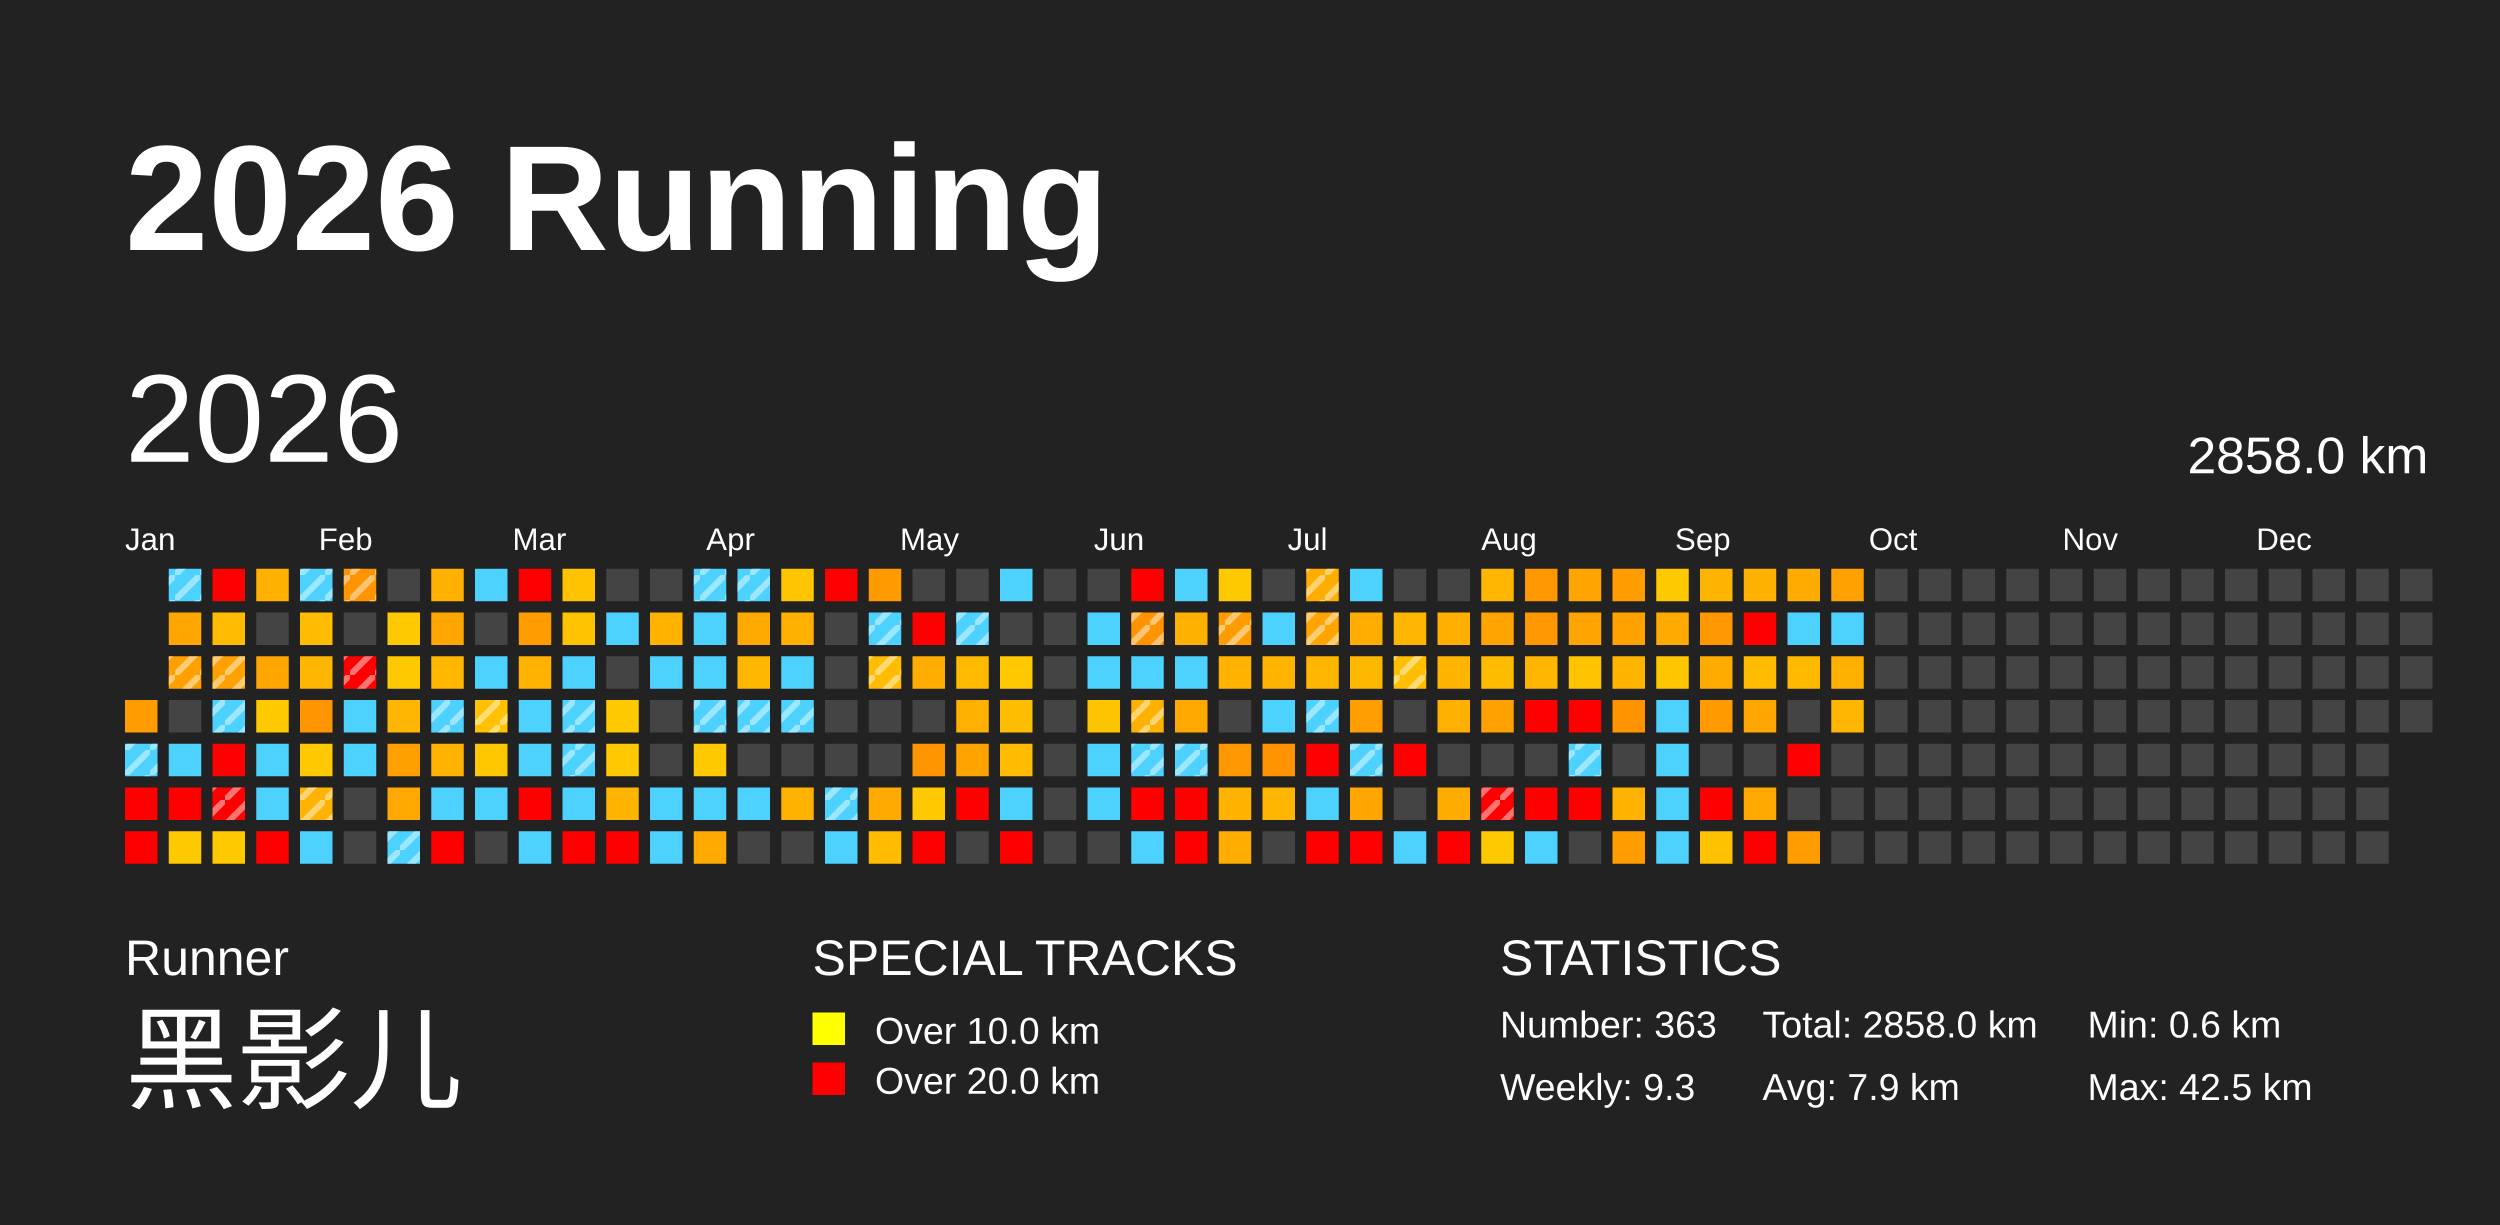
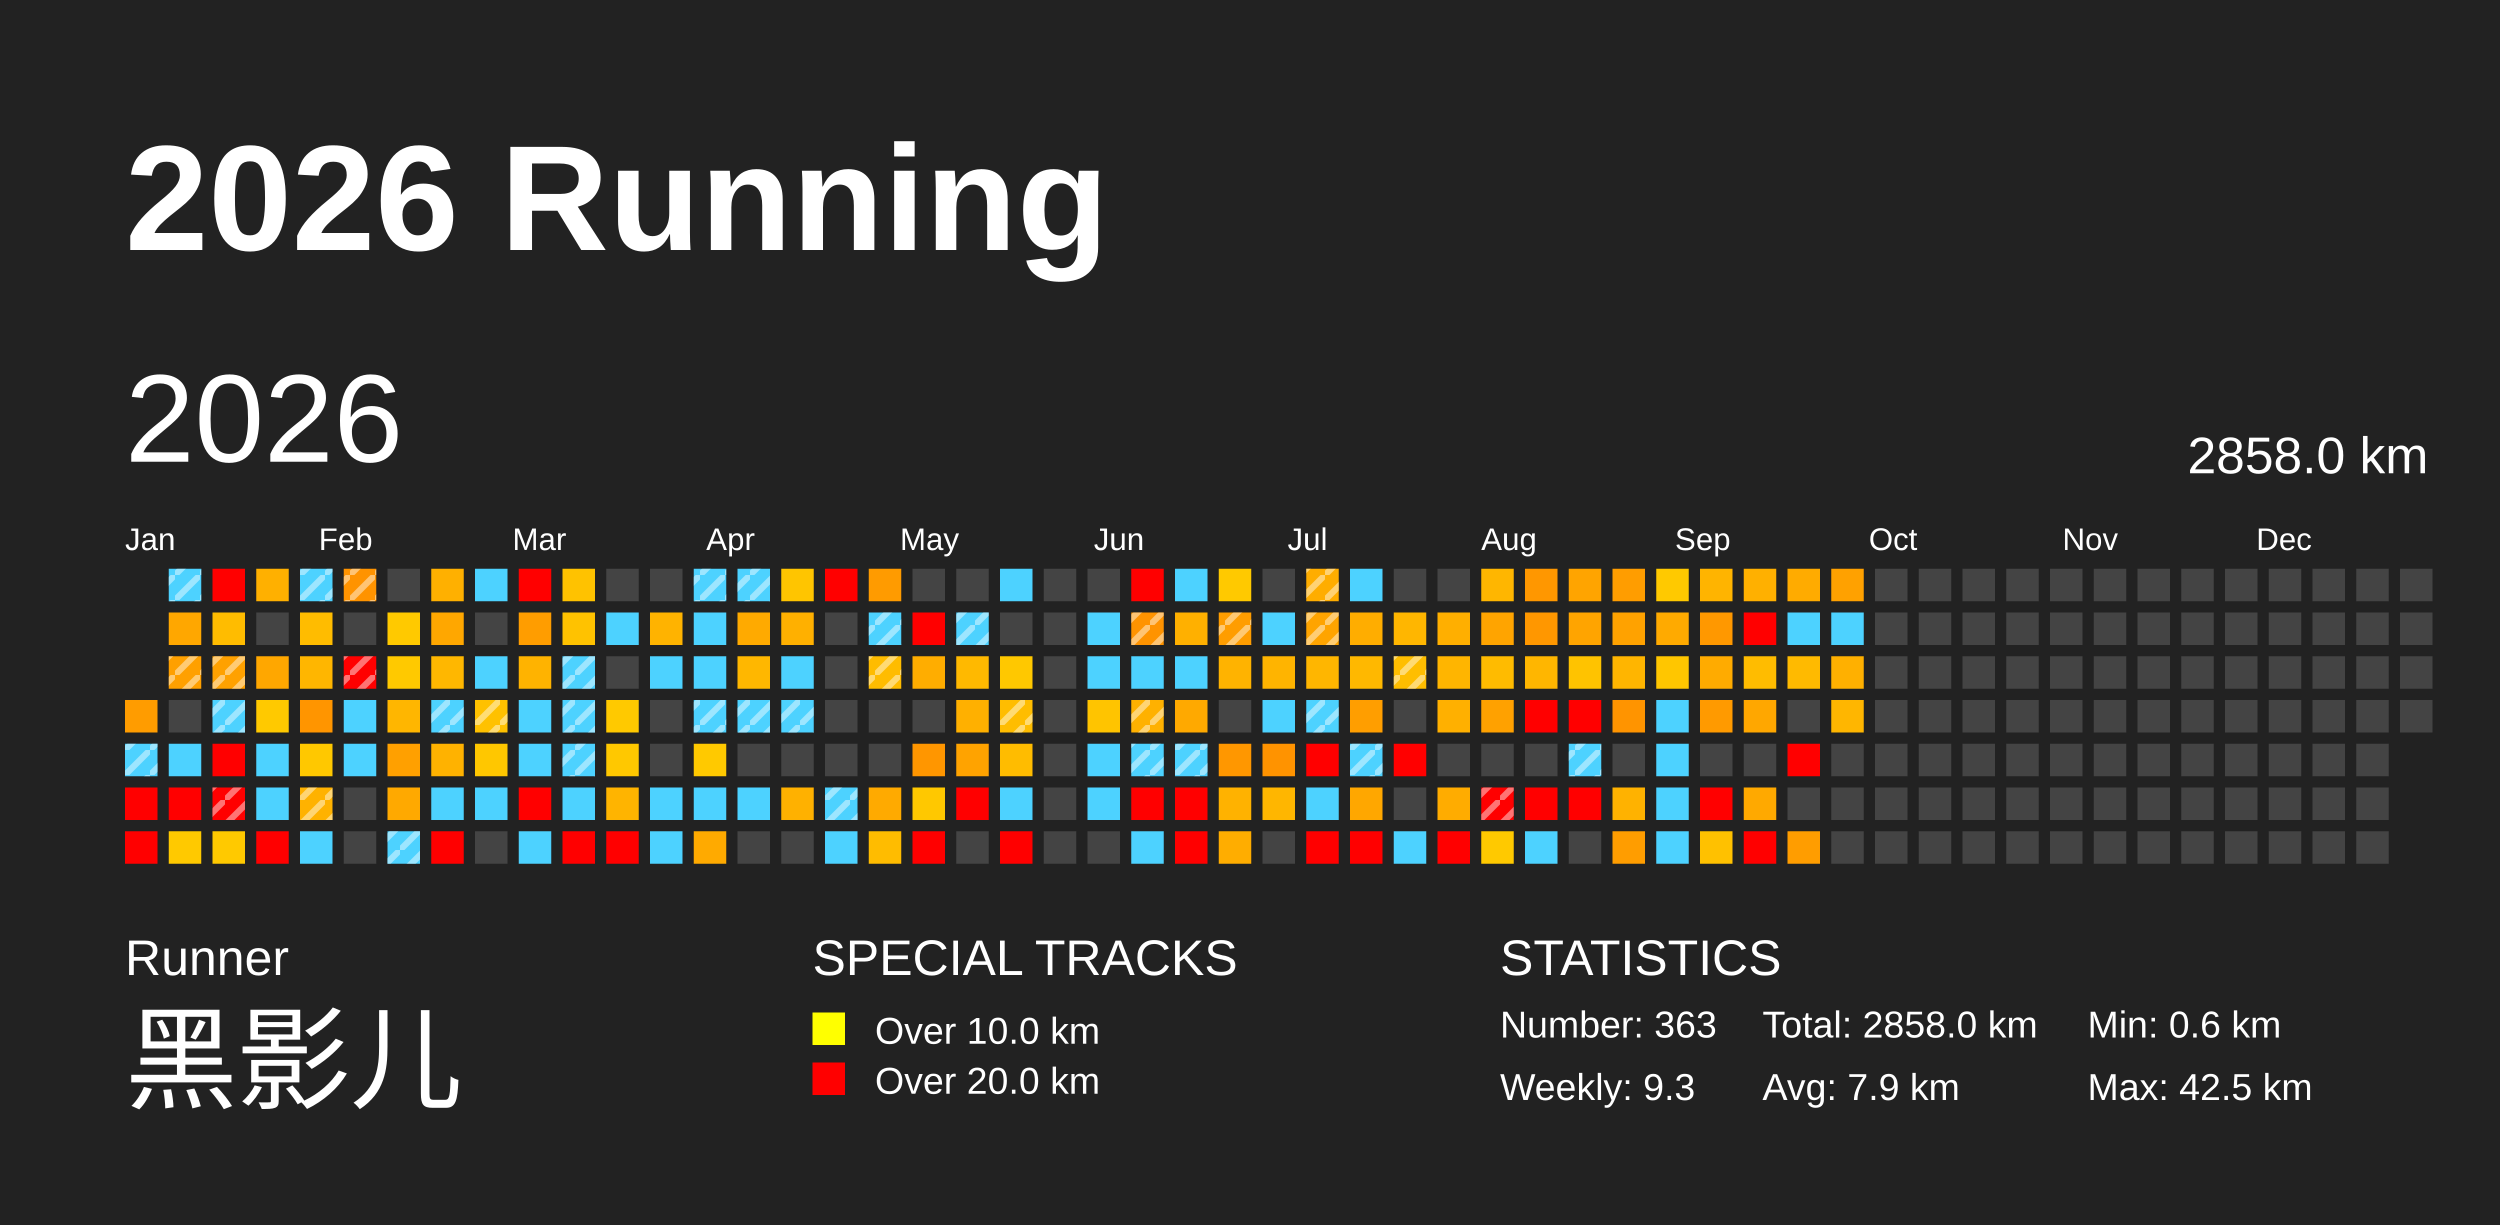
<svg xmlns="http://www.w3.org/2000/svg" baseProfile="full" height="98mm" version="1.1" viewBox="0,0,200,98" width="200mm">
  <defs>
    <pattern height="2" id="indoor-stripe" patternUnits="userSpaceOnUse" width="2">
      <line stroke="white" stroke-opacity="0.45" stroke-width="0.5" x1="0" x2="2" y1="2" y2="0" />
    </pattern>
  </defs>
  <rect fill="#222222" height="98" width="200" x="0" y="0" />
  <text fill="#FFFFFF" style="font-size:12px; font-family:Arial; font-weight:bold;" x="10" y="20">2026 Running</text>
  <text fill="#FFFFFF" style="font-size:4px; font-family:Arial" x="10" y="78">Runner</text>
  <text fill="#FFFFFF" style="font-size:9px; font-family:Arial" x="10" y="88">黑影儿</text>
  <text fill="#FFFFFF" style="font-size:4px; font-family:Arial" x="65" y="78">SPECIAL TRACKS</text>
  <rect fill="yellow" height="2.6" width="2.6" x="65" y="81" />
  <text fill="#FFFFFF" style="font-size:3px; font-family:Arial" x="70" y="83.5">Over 10.0 km</text>
  <rect fill="red" height="2.6" width="2.6" x="65" y="85" />
  <text fill="#FFFFFF" style="font-size:3px; font-family:Arial" x="70" y="87.5">Over 20.0 km</text>
  <text fill="#FFFFFF" style="font-size:4px; font-family:Arial" x="120" y="78">STATISTICS</text>
  <text fill="#FFFFFF" style="font-size:3px; font-family:Arial" x="120" y="83">Number: 363</text>
  <text fill="#FFFFFF" style="font-size:3px; font-family:Arial" x="120" y="88">Weekly: 9.3</text>
  <text fill="#FFFFFF" style="font-size:3px; font-family:Arial" x="141" y="83">Total: 2858.0 km</text>
  <text fill="#FFFFFF" style="font-size:3px; font-family:Arial" x="141" y="88">Avg: 7.9 km</text>
  <text fill="#FFFFFF" style="font-size:3px; font-family:Arial" x="167" y="83">Min: 0.6 km</text>
  <text fill="#FFFFFF" style="font-size:3px; font-family:Arial" x="167" y="88">Max: 42.5 km</text>
  <text dominant-baseline="hanging" fill="#FFFFFF" style="font-size:10.0px; font-family:Arial;" x="10" y="30">2026</text>
  <text dominant-baseline="hanging" fill="#FFFFFF" style="font-size:4.125px; font-family:Arial;" x="175" y="35">2858.0 km</text>
  <text fill="#FFFFFF" style="font-size:2.5px; font-family:Arial" x="10.0" y="44">Jan</text>
  <text fill="#FFFFFF" style="font-size:2.5px; font-family:Arial" x="25.5" y="44">Feb</text>
  <text fill="#FFFFFF" style="font-size:2.5px; font-family:Arial" x="41.0" y="44">Mar</text>
  <text fill="#FFFFFF" style="font-size:2.5px; font-family:Arial" x="56.5" y="44">Apr</text>
  <text fill="#FFFFFF" style="font-size:2.5px; font-family:Arial" x="72.0" y="44">May</text>
  <text fill="#FFFFFF" style="font-size:2.5px; font-family:Arial" x="87.5" y="44">Jun</text>
  <text fill="#FFFFFF" style="font-size:2.5px; font-family:Arial" x="103.0" y="44">Jul</text>
  <text fill="#FFFFFF" style="font-size:2.5px; font-family:Arial" x="118.5" y="44">Aug</text>
  <text fill="#FFFFFF" style="font-size:2.5px; font-family:Arial" x="134.0" y="44">Sep</text>
  <text fill="#FFFFFF" style="font-size:2.5px; font-family:Arial" x="149.5" y="44">Oct</text>
  <text fill="#FFFFFF" style="font-size:2.5px; font-family:Arial" x="165.0" y="44">Nov</text>
  <text fill="#FFFFFF" style="font-size:2.5px; font-family:Arial" x="180.5" y="44">Dec</text>
  <rect fill="#ff9c00" height="2.6" width="2.6" x="10.0" y="56.0" />
  <rect fill="#4dd2ff" height="2.6" width="2.6" x="10.0" y="59.5" />
  <rect fill="url(#indoor-stripe)" height="2.6" style="pointer-events: none;" width="2.6" x="10.0" y="59.5" />
  <rect fill="red" height="2.6" width="2.6" x="10.0" y="63.0" />
  <rect fill="red" height="2.6" width="2.6" x="10.0" y="66.5" />
  <rect fill="#4dd2ff" height="2.6" width="2.6" x="13.5" y="45.5" />
  <rect fill="url(#indoor-stripe)" height="2.6" style="pointer-events: none;" width="2.6" x="13.5" y="45.5" />
  <rect fill="#ffa700" height="2.6" width="2.6" x="13.5" y="49.0" />
  <rect fill="#ffa000" height="2.6" width="2.6" x="13.5" y="52.5" />
  <rect fill="url(#indoor-stripe)" height="2.6" style="pointer-events: none;" width="2.6" x="13.5" y="52.5" />
  <rect fill="#444444" height="2.6" width="2.6" x="13.5" y="56.0" />
  <rect fill="#4dd2ff" height="2.6" width="2.6" x="13.5" y="59.5" />
  <rect fill="red" height="2.6" width="2.6" x="13.5" y="63.0" />
  <rect fill="#ffc900" height="2.6" width="2.6" x="13.5" y="66.5" />
  <rect fill="red" height="2.6" width="2.6" x="17.0" y="45.5" />
  <rect fill="#ffbc00" height="2.6" width="2.6" x="17.0" y="49.0" />
  <rect fill="#ffa100" height="2.6" width="2.6" x="17.0" y="52.5" />
  <rect fill="url(#indoor-stripe)" height="2.6" style="pointer-events: none;" width="2.6" x="17.0" y="52.5" />
  <rect fill="#4dd2ff" height="2.6" width="2.6" x="17.0" y="56.0" />
  <rect fill="url(#indoor-stripe)" height="2.6" style="pointer-events: none;" width="2.6" x="17.0" y="56.0" />
  <rect fill="red" height="2.6" width="2.6" x="17.0" y="59.5" />
  <rect fill="red" height="2.6" width="2.6" x="17.0" y="63.0" />
  <rect fill="url(#indoor-stripe)" height="2.6" style="pointer-events: none;" width="2.6" x="17.0" y="63.0" />
  <rect fill="#ffc900" height="2.6" width="2.6" x="17.0" y="66.5" />
  <rect fill="#ffb000" height="2.6" width="2.6" x="20.5" y="45.5" />
  <rect fill="#444444" height="2.6" width="2.6" x="20.5" y="49.0" />
  <rect fill="#ffa700" height="2.6" width="2.6" x="20.5" y="52.5" />
  <rect fill="#ffc900" height="2.6" width="2.6" x="20.5" y="56.0" />
  <rect fill="#4dd2ff" height="2.6" width="2.6" x="20.5" y="59.5" />
  <rect fill="#4dd2ff" height="2.6" width="2.6" x="20.5" y="63.0" />
  <rect fill="red" height="2.6" width="2.6" x="20.5" y="66.5" />
  <rect fill="#4dd2ff" height="2.6" width="2.6" x="24.0" y="45.5" />
  <rect fill="url(#indoor-stripe)" height="2.6" style="pointer-events: none;" width="2.6" x="24.0" y="45.5" />
  <rect fill="#ffbc00" height="2.6" width="2.6" x="24.0" y="49.0" />
  <rect fill="#ffb600" height="2.6" width="2.6" x="24.0" y="52.5" />
  <rect fill="#ff9500" height="2.6" width="2.6" x="24.0" y="56.0" />
  <rect fill="#ffc800" height="2.6" width="2.6" x="24.0" y="59.5" />
  <rect fill="#ffb200" height="2.6" width="2.6" x="24.0" y="63.0" />
  <rect fill="url(#indoor-stripe)" height="2.6" style="pointer-events: none;" width="2.6" x="24.0" y="63.0" />
  <rect fill="#4dd2ff" height="2.6" width="2.6" x="24.0" y="66.5" />
  <rect fill="#ff9300" height="2.6" width="2.6" x="27.5" y="45.5" />
  <rect fill="url(#indoor-stripe)" height="2.6" style="pointer-events: none;" width="2.6" x="27.5" y="45.5" />
  <rect fill="#444444" height="2.6" width="2.6" x="27.5" y="49.0" />
  <rect fill="red" height="2.6" width="2.6" x="27.5" y="52.5" />
  <rect fill="url(#indoor-stripe)" height="2.6" style="pointer-events: none;" width="2.6" x="27.5" y="52.5" />
  <rect fill="#4dd2ff" height="2.6" width="2.6" x="27.5" y="56.0" />
  <rect fill="#4dd2ff" height="2.6" width="2.6" x="27.5" y="59.5" />
  <rect fill="#444444" height="2.6" width="2.6" x="27.5" y="63.0" />
  <rect fill="#444444" height="2.6" width="2.6" x="27.5" y="66.5" />
  <rect fill="#444444" height="2.6" width="2.6" x="31.0" y="45.5" />
  <rect fill="#ffc900" height="2.6" width="2.6" x="31.0" y="49.0" />
  <rect fill="#ffc900" height="2.6" width="2.6" x="31.0" y="52.5" />
  <rect fill="#ffb600" height="2.6" width="2.6" x="31.0" y="56.0" />
  <rect fill="#ffa000" height="2.6" width="2.6" x="31.0" y="59.5" />
  <rect fill="#ffa900" height="2.6" width="2.6" x="31.0" y="63.0" />
  <rect fill="#4dd2ff" height="2.6" width="2.6" x="31.0" y="66.5" />
  <rect fill="url(#indoor-stripe)" height="2.6" style="pointer-events: none;" width="2.6" x="31.0" y="66.5" />
  <rect fill="#ffb000" height="2.6" width="2.6" x="34.5" y="45.5" />
  <rect fill="#ffa700" height="2.6" width="2.6" x="34.5" y="49.0" />
  <rect fill="#ffb700" height="2.6" width="2.6" x="34.5" y="52.5" />
  <rect fill="#4dd2ff" height="2.6" width="2.6" x="34.5" y="56.0" />
  <rect fill="url(#indoor-stripe)" height="2.6" style="pointer-events: none;" width="2.6" x="34.5" y="56.0" />
  <rect fill="#ffb200" height="2.6" width="2.6" x="34.5" y="59.5" />
  <rect fill="#4dd2ff" height="2.6" width="2.6" x="34.5" y="63.0" />
  <rect fill="red" height="2.6" width="2.6" x="34.5" y="66.5" />
  <rect fill="#4dd2ff" height="2.6" width="2.6" x="38.0" y="45.5" />
  <rect fill="#444444" height="2.6" width="2.6" x="38.0" y="49.0" />
  <rect fill="#4dd2ff" height="2.6" width="2.6" x="38.0" y="52.5" />
  <rect fill="#ffc100" height="2.6" width="2.6" x="38.0" y="56.0" />
  <rect fill="url(#indoor-stripe)" height="2.6" style="pointer-events: none;" width="2.6" x="38.0" y="56.0" />
  <rect fill="#ffc700" height="2.6" width="2.6" x="38.0" y="59.5" />
  <rect fill="#4dd2ff" height="2.6" width="2.6" x="38.0" y="63.0" />
  <rect fill="#444444" height="2.6" width="2.6" x="38.0" y="66.5" />
  <rect fill="red" height="2.6" width="2.6" x="41.5" y="45.5" />
  <rect fill="#ff9d00" height="2.6" width="2.6" x="41.5" y="49.0" />
  <rect fill="#ffb300" height="2.6" width="2.6" x="41.5" y="52.5" />
  <rect fill="#4dd2ff" height="2.6" width="2.6" x="41.5" y="56.0" />
  <rect fill="#4dd2ff" height="2.6" width="2.6" x="41.5" y="59.5" />
  <rect fill="red" height="2.6" width="2.6" x="41.5" y="63.0" />
  <rect fill="#4dd2ff" height="2.6" width="2.6" x="41.5" y="66.5" />
  <rect fill="#ffc200" height="2.6" width="2.6" x="45.0" y="45.5" />
  <rect fill="#ffc200" height="2.6" width="2.6" x="45.0" y="49.0" />
  <rect fill="#4dd2ff" height="2.6" width="2.6" x="45.0" y="52.5" />
+   <rect fill="url(#indoor-stripe)" height="2.6" style="pointer-events: none;" width="2.6" x="45.0" y="52.5" />
  <rect fill="#4dd2ff" height="2.6" width="2.6" x="45.0" y="56.0" />
  <rect fill="url(#indoor-stripe)" height="2.6" style="pointer-events: none;" width="2.6" x="45.0" y="56.0" />
  <rect fill="#4dd2ff" height="2.6" width="2.6" x="45.0" y="59.5" />
  <rect fill="url(#indoor-stripe)" height="2.6" style="pointer-events: none;" width="2.6" x="45.0" y="59.5" />
  <rect fill="#4dd2ff" height="2.6" width="2.6" x="45.0" y="63.0" />
  <rect fill="red" height="2.6" width="2.6" x="45.0" y="66.5" />
  <rect fill="#444444" height="2.6" width="2.6" x="48.5" y="45.5" />
  <rect fill="#4dd2ff" height="2.6" width="2.6" x="48.5" y="49.0" />
  <rect fill="#444444" height="2.6" width="2.6" x="48.5" y="52.5" />
  <rect fill="#ffc900" height="2.6" width="2.6" x="48.5" y="56.0" />
  <rect fill="#ffc800" height="2.6" width="2.6" x="48.5" y="59.5" />
  <rect fill="#ffb400" height="2.6" width="2.6" x="48.5" y="63.0" />
  <rect fill="red" height="2.6" width="2.6" x="48.5" y="66.5" />
  <rect fill="#444444" height="2.6" width="2.6" x="52.0" y="45.5" />
  <rect fill="#ffb300" height="2.6" width="2.6" x="52.0" y="49.0" />
  <rect fill="#4dd2ff" height="2.6" width="2.6" x="52.0" y="52.5" />
  <rect fill="#444444" height="2.6" width="2.6" x="52.0" y="56.0" />
  <rect fill="#444444" height="2.6" width="2.6" x="52.0" y="59.5" />
  <rect fill="#4dd2ff" height="2.6" width="2.6" x="52.0" y="63.0" />
  <rect fill="#4dd2ff" height="2.6" width="2.6" x="52.0" y="66.5" />
  <rect fill="#4dd2ff" height="2.6" width="2.6" x="55.5" y="45.5" />
  <rect fill="url(#indoor-stripe)" height="2.6" style="pointer-events: none;" width="2.6" x="55.5" y="45.5" />
  <rect fill="#4dd2ff" height="2.6" width="2.6" x="55.5" y="49.0" />
  <rect fill="#4dd2ff" height="2.6" width="2.6" x="55.5" y="52.5" />
  <rect fill="#4dd2ff" height="2.6" width="2.6" x="55.5" y="56.0" />
  <rect fill="url(#indoor-stripe)" height="2.6" style="pointer-events: none;" width="2.6" x="55.5" y="56.0" />
  <rect fill="#ffc900" height="2.6" width="2.6" x="55.5" y="59.5" />
  <rect fill="#4dd2ff" height="2.6" width="2.6" x="55.5" y="63.0" />
  <rect fill="#ffaa00" height="2.6" width="2.6" x="55.5" y="66.5" />
  <rect fill="#4dd2ff" height="2.6" width="2.6" x="59.0" y="45.5" />
  <rect fill="url(#indoor-stripe)" height="2.6" style="pointer-events: none;" width="2.6" x="59.0" y="45.5" />
  <rect fill="#ffaa00" height="2.6" width="2.6" x="59.0" y="49.0" />
  <rect fill="#ffb700" height="2.6" width="2.6" x="59.0" y="52.5" />
  <rect fill="#4dd2ff" height="2.6" width="2.6" x="59.0" y="56.0" />
  <rect fill="url(#indoor-stripe)" height="2.6" style="pointer-events: none;" width="2.6" x="59.0" y="56.0" />
  <rect fill="#444444" height="2.6" width="2.6" x="59.0" y="59.5" />
  <rect fill="#4dd2ff" height="2.6" width="2.6" x="59.0" y="63.0" />
  <rect fill="#444444" height="2.6" width="2.6" x="59.0" y="66.5" />
  <rect fill="#ffc500" height="2.6" width="2.6" x="62.5" y="45.5" />
  <rect fill="#ffb000" height="2.6" width="2.6" x="62.5" y="49.0" />
  <rect fill="#4dd2ff" height="2.6" width="2.6" x="62.5" y="52.5" />
  <rect fill="#4dd2ff" height="2.6" width="2.6" x="62.5" y="56.0" />
  <rect fill="url(#indoor-stripe)" height="2.6" style="pointer-events: none;" width="2.6" x="62.5" y="56.0" />
  <rect fill="#444444" height="2.6" width="2.6" x="62.5" y="59.5" />
  <rect fill="#ffb100" height="2.6" width="2.6" x="62.5" y="63.0" />
  <rect fill="#444444" height="2.6" width="2.6" x="62.5" y="66.5" />
  <rect fill="red" height="2.6" width="2.6" x="66.0" y="45.5" />
  <rect fill="#444444" height="2.6" width="2.6" x="66.0" y="49.0" />
  <rect fill="#444444" height="2.6" width="2.6" x="66.0" y="52.5" />
  <rect fill="#444444" height="2.6" width="2.6" x="66.0" y="56.0" />
  <rect fill="#444444" height="2.6" width="2.6" x="66.0" y="59.5" />
  <rect fill="#4dd2ff" height="2.6" width="2.6" x="66.0" y="63.0" />
  <rect fill="url(#indoor-stripe)" height="2.6" style="pointer-events: none;" width="2.6" x="66.0" y="63.0" />
  <rect fill="#4dd2ff" height="2.6" width="2.6" x="66.0" y="66.5" />
  <rect fill="#ff9b00" height="2.6" width="2.6" x="69.5" y="45.5" />
  <rect fill="#4dd2ff" height="2.6" width="2.6" x="69.5" y="49.0" />
  <rect fill="url(#indoor-stripe)" height="2.6" style="pointer-events: none;" width="2.6" x="69.5" y="49.0" />
  <rect fill="#ffbc00" height="2.6" width="2.6" x="69.5" y="52.5" />
  <rect fill="url(#indoor-stripe)" height="2.6" style="pointer-events: none;" width="2.6" x="69.5" y="52.5" />
  <rect fill="#444444" height="2.6" width="2.6" x="69.5" y="56.0" />
  <rect fill="#444444" height="2.6" width="2.6" x="69.5" y="59.5" />
  <rect fill="#ffaa00" height="2.6" width="2.6" x="69.5" y="63.0" />
  <rect fill="#ffbc00" height="2.6" width="2.6" x="69.5" y="66.5" />
  <rect fill="#444444" height="2.6" width="2.6" x="73.0" y="45.5" />
  <rect fill="red" height="2.6" width="2.6" x="73.0" y="49.0" />
  <rect fill="#ffad00" height="2.6" width="2.6" x="73.0" y="52.5" />
  <rect fill="#444444" height="2.6" width="2.6" x="73.0" y="56.0" />
  <rect fill="#ff9600" height="2.6" width="2.6" x="73.0" y="59.5" />
  <rect fill="#ffc800" height="2.6" width="2.6" x="73.0" y="63.0" />
  <rect fill="red" height="2.6" width="2.6" x="73.0" y="66.5" />
  <rect fill="#444444" height="2.6" width="2.6" x="76.5" y="45.5" />
  <rect fill="#4dd2ff" height="2.6" width="2.6" x="76.5" y="49.0" />
  <rect fill="url(#indoor-stripe)" height="2.6" style="pointer-events: none;" width="2.6" x="76.5" y="49.0" />
  <rect fill="#ffb900" height="2.6" width="2.6" x="76.5" y="52.5" />
  <rect fill="#ffb000" height="2.6" width="2.6" x="76.5" y="56.0" />
  <rect fill="#ffa300" height="2.6" width="2.6" x="76.5" y="59.5" />
  <rect fill="red" height="2.6" width="2.6" x="76.5" y="63.0" />
  <rect fill="#444444" height="2.6" width="2.6" x="76.5" y="66.5" />
  <rect fill="#4dd2ff" height="2.6" width="2.6" x="80.0" y="45.5" />
  <rect fill="#444444" height="2.6" width="2.6" x="80.0" y="49.0" />
  <rect fill="#ffc800" height="2.6" width="2.6" x="80.0" y="52.5" />
  <rect fill="#ffbd00" height="2.6" width="2.6" x="80.0" y="56.0" />
+   <rect fill="url(#indoor-stripe)" height="2.6" style="pointer-events: none;" width="2.6" x="80.0" y="56.0" />
  <rect fill="#ffbc00" height="2.6" width="2.6" x="80.0" y="59.5" />
  <rect fill="#4dd2ff" height="2.6" width="2.6" x="80.0" y="63.0" />
  <rect fill="red" height="2.6" width="2.6" x="80.0" y="66.5" />
  <rect fill="#444444" height="2.6" width="2.6" x="83.5" y="45.5" />
  <rect fill="#444444" height="2.6" width="2.6" x="83.5" y="49.0" />
  <rect fill="#444444" height="2.6" width="2.6" x="83.5" y="52.5" />
  <rect fill="#444444" height="2.6" width="2.6" x="83.5" y="56.0" />
  <rect fill="#444444" height="2.6" width="2.6" x="83.5" y="59.5" />
  <rect fill="#444444" height="2.6" width="2.6" x="83.5" y="63.0" />
  <rect fill="#444444" height="2.6" width="2.6" x="83.5" y="66.5" />
  <rect fill="#444444" height="2.6" width="2.6" x="87.0" y="45.5" />
  <rect fill="#4dd2ff" height="2.6" width="2.6" x="87.0" y="49.0" />
  <rect fill="#4dd2ff" height="2.6" width="2.6" x="87.0" y="52.5" />
  <rect fill="#ffc400" height="2.6" width="2.6" x="87.0" y="56.0" />
  <rect fill="#4dd2ff" height="2.6" width="2.6" x="87.0" y="59.5" />
  <rect fill="#4dd2ff" height="2.6" width="2.6" x="87.0" y="63.0" />
  <rect fill="#444444" height="2.6" width="2.6" x="87.0" y="66.5" />
  <rect fill="red" height="2.6" width="2.6" x="90.5" y="45.5" />
  <rect fill="#ff9300" height="2.6" width="2.6" x="90.5" y="49.0" />
  <rect fill="url(#indoor-stripe)" height="2.6" style="pointer-events: none;" width="2.6" x="90.5" y="49.0" />
  <rect fill="#4dd2ff" height="2.6" width="2.6" x="90.5" y="52.5" />
  <rect fill="#ffb100" height="2.6" width="2.6" x="90.5" y="56.0" />
  <rect fill="url(#indoor-stripe)" height="2.6" style="pointer-events: none;" width="2.6" x="90.5" y="56.0" />
  <rect fill="#4dd2ff" height="2.6" width="2.6" x="90.5" y="59.5" />
  <rect fill="url(#indoor-stripe)" height="2.6" style="pointer-events: none;" width="2.6" x="90.5" y="59.5" />
  <rect fill="red" height="2.6" width="2.6" x="90.5" y="63.0" />
  <rect fill="#4dd2ff" height="2.6" width="2.6" x="90.5" y="66.5" />
  <rect fill="#4dd2ff" height="2.6" width="2.6" x="94.0" y="45.5" />
  <rect fill="#ffb000" height="2.6" width="2.6" x="94.0" y="49.0" />
  <rect fill="#4dd2ff" height="2.6" width="2.6" x="94.0" y="52.5" />
  <rect fill="#ffa900" height="2.6" width="2.6" x="94.0" y="56.0" />
  <rect fill="#4dd2ff" height="2.6" width="2.6" x="94.0" y="59.5" />
  <rect fill="url(#indoor-stripe)" height="2.6" style="pointer-events: none;" width="2.6" x="94.0" y="59.5" />
  <rect fill="red" height="2.6" width="2.6" x="94.0" y="63.0" />
  <rect fill="red" height="2.6" width="2.6" x="94.0" y="66.5" />
  <rect fill="#ffc900" height="2.6" width="2.6" x="97.5" y="45.5" />
  <rect fill="#ff9d00" height="2.6" width="2.6" x="97.5" y="49.0" />
  <rect fill="url(#indoor-stripe)" height="2.6" style="pointer-events: none;" width="2.6" x="97.5" y="49.0" />
  <rect fill="#ffb300" height="2.6" width="2.6" x="97.5" y="52.5" />
  <rect fill="#444444" height="2.6" width="2.6" x="97.5" y="56.0" />
  <rect fill="#ff9700" height="2.6" width="2.6" x="97.5" y="59.5" />
  <rect fill="#ffb200" height="2.6" width="2.6" x="97.5" y="63.0" />
  <rect fill="#ffad00" height="2.6" width="2.6" x="97.5" y="66.5" />
  <rect fill="#444444" height="2.6" width="2.6" x="101.0" y="45.5" />
  <rect fill="#4dd2ff" height="2.6" width="2.6" x="101.0" y="49.0" />
  <rect fill="#ffb400" height="2.6" width="2.6" x="101.0" y="52.5" />
  <rect fill="#4dd2ff" height="2.6" width="2.6" x="101.0" y="56.0" />
  <rect fill="#ff9300" height="2.6" width="2.6" x="101.0" y="59.5" />
  <rect fill="#ffb600" height="2.6" width="2.6" x="101.0" y="63.0" />
  <rect fill="#444444" height="2.6" width="2.6" x="101.0" y="66.5" />
  <rect fill="#ffad00" height="2.6" width="2.6" x="104.5" y="45.5" />
  <rect fill="url(#indoor-stripe)" height="2.6" style="pointer-events: none;" width="2.6" x="104.5" y="45.5" />
  <rect fill="#ffa400" height="2.6" width="2.6" x="104.5" y="49.0" />
  <rect fill="url(#indoor-stripe)" height="2.6" style="pointer-events: none;" width="2.6" x="104.5" y="49.0" />
  <rect fill="#ffb600" height="2.6" width="2.6" x="104.5" y="52.5" />
  <rect fill="#4dd2ff" height="2.6" width="2.6" x="104.5" y="56.0" />
  <rect fill="url(#indoor-stripe)" height="2.6" style="pointer-events: none;" width="2.6" x="104.5" y="56.0" />
  <rect fill="red" height="2.6" width="2.6" x="104.5" y="59.5" />
  <rect fill="#4dd2ff" height="2.6" width="2.6" x="104.5" y="63.0" />
  <rect fill="red" height="2.6" width="2.6" x="104.5" y="66.5" />
  <rect fill="#4dd2ff" height="2.6" width="2.6" x="108.0" y="45.5" />
  <rect fill="#ffad00" height="2.6" width="2.6" x="108.0" y="49.0" />
  <rect fill="#ffb800" height="2.6" width="2.6" x="108.0" y="52.5" />
  <rect fill="#ff9e00" height="2.6" width="2.6" x="108.0" y="56.0" />
  <rect fill="#4dd2ff" height="2.6" width="2.6" x="108.0" y="59.5" />
  <rect fill="url(#indoor-stripe)" height="2.6" style="pointer-events: none;" width="2.6" x="108.0" y="59.5" />
  <rect fill="#ffa700" height="2.6" width="2.6" x="108.0" y="63.0" />
  <rect fill="red" height="2.6" width="2.6" x="108.0" y="66.5" />
  <rect fill="#444444" height="2.6" width="2.6" x="111.5" y="45.5" />
  <rect fill="#ffb600" height="2.6" width="2.6" x="111.5" y="49.0" />
  <rect fill="#ffbe00" height="2.6" width="2.6" x="111.5" y="52.5" />
  <rect fill="url(#indoor-stripe)" height="2.6" style="pointer-events: none;" width="2.6" x="111.5" y="52.5" />
  <rect fill="#444444" height="2.6" width="2.6" x="111.5" y="56.0" />
  <rect fill="red" height="2.6" width="2.6" x="111.5" y="59.5" />
  <rect fill="#444444" height="2.6" width="2.6" x="111.5" y="63.0" />
  <rect fill="#4dd2ff" height="2.6" width="2.6" x="111.5" y="66.5" />
  <rect fill="#444444" height="2.6" width="2.6" x="115.0" y="45.5" />
  <rect fill="#ffaf00" height="2.6" width="2.6" x="115.0" y="49.0" />
  <rect fill="#ffb500" height="2.6" width="2.6" x="115.0" y="52.5" />
  <rect fill="#ffb000" height="2.6" width="2.6" x="115.0" y="56.0" />
  <rect fill="#444444" height="2.6" width="2.6" x="115.0" y="59.5" />
  <rect fill="#ffac00" height="2.6" width="2.6" x="115.0" y="63.0" />
  <rect fill="red" height="2.6" width="2.6" x="115.0" y="66.5" />
  <rect fill="#ffb600" height="2.6" width="2.6" x="118.5" y="45.5" />
  <rect fill="#ffa400" height="2.6" width="2.6" x="118.5" y="49.0" />
  <rect fill="#ffbb00" height="2.6" width="2.6" x="118.5" y="52.5" />
  <rect fill="#ffa100" height="2.6" width="2.6" x="118.5" y="56.0" />
  <rect fill="#444444" height="2.6" width="2.6" x="118.5" y="59.5" />
  <rect fill="red" height="2.6" width="2.6" x="118.5" y="63.0" />
  <rect fill="url(#indoor-stripe)" height="2.6" style="pointer-events: none;" width="2.6" x="118.5" y="63.0" />
  <rect fill="#ffc900" height="2.6" width="2.6" x="118.5" y="66.5" />
  <rect fill="#ff9700" height="2.6" width="2.6" x="122.0" y="45.5" />
  <rect fill="#ff9700" height="2.6" width="2.6" x="122.0" y="49.0" />
  <rect fill="#ffb600" height="2.6" width="2.6" x="122.0" y="52.5" />
  <rect fill="red" height="2.6" width="2.6" x="122.0" y="56.0" />
  <rect fill="#444444" height="2.6" width="2.6" x="122.0" y="59.5" />
  <rect fill="red" height="2.6" width="2.6" x="122.0" y="63.0" />
  <rect fill="#4dd2ff" height="2.6" width="2.6" x="122.0" y="66.5" />
  <rect fill="#ffa400" height="2.6" width="2.6" x="125.5" y="45.5" />
  <rect fill="#ffa400" height="2.6" width="2.6" x="125.5" y="49.0" />
  <rect fill="#ffc300" height="2.6" width="2.6" x="125.5" y="52.5" />
  <rect fill="red" height="2.6" width="2.6" x="125.5" y="56.0" />
  <rect fill="#4dd2ff" height="2.6" width="2.6" x="125.5" y="59.5" />
  <rect fill="url(#indoor-stripe)" height="2.6" style="pointer-events: none;" width="2.6" x="125.5" y="59.5" />
  <rect fill="red" height="2.6" width="2.6" x="125.5" y="63.0" />
  <rect fill="#444444" height="2.6" width="2.6" x="125.5" y="66.5" />
  <rect fill="#ff9d00" height="2.6" width="2.6" x="129.0" y="45.5" />
  <rect fill="#ffa200" height="2.6" width="2.6" x="129.0" y="49.0" />
  <rect fill="#ffb500" height="2.6" width="2.6" x="129.0" y="52.5" />
  <rect fill="#ff9400" height="2.6" width="2.6" x="129.0" y="56.0" />
  <rect fill="#444444" height="2.6" width="2.6" x="129.0" y="59.5" />
  <rect fill="#ffb200" height="2.6" width="2.6" x="129.0" y="63.0" />
  <rect fill="#ff9d00" height="2.6" width="2.6" x="129.0" y="66.5" />
  <rect fill="#ffc900" height="2.6" width="2.6" x="132.5" y="45.5" />
  <rect fill="#ffaa00" height="2.6" width="2.6" x="132.5" y="49.0" />
  <rect fill="#ffc600" height="2.6" width="2.6" x="132.5" y="52.5" />
  <rect fill="#4dd2ff" height="2.6" width="2.6" x="132.5" y="56.0" />
  <rect fill="#4dd2ff" height="2.6" width="2.6" x="132.5" y="59.5" />
  <rect fill="#4dd2ff" height="2.6" width="2.6" x="132.5" y="63.0" />
  <rect fill="#4dd2ff" height="2.6" width="2.6" x="132.5" y="66.5" />
  <rect fill="#ffb400" height="2.6" width="2.6" x="136.0" y="45.5" />
  <rect fill="#ff9800" height="2.6" width="2.6" x="136.0" y="49.0" />
  <rect fill="#ffab00" height="2.6" width="2.6" x="136.0" y="52.5" />
  <rect fill="#ff9a00" height="2.6" width="2.6" x="136.0" y="56.0" />
  <rect fill="#444444" height="2.6" width="2.6" x="136.0" y="59.5" />
  <rect fill="red" height="2.6" width="2.6" x="136.0" y="63.0" />
  <rect fill="#ffc100" height="2.6" width="2.6" x="136.0" y="66.5" />
  <rect fill="#ffb000" height="2.6" width="2.6" x="139.5" y="45.5" />
  <rect fill="red" height="2.6" width="2.6" x="139.5" y="49.0" />
  <rect fill="#ffbc00" height="2.6" width="2.6" x="139.5" y="52.5" />
  <rect fill="#ffa700" height="2.6" width="2.6" x="139.5" y="56.0" />
  <rect fill="#444444" height="2.6" width="2.6" x="139.5" y="59.5" />
  <rect fill="#ffa900" height="2.6" width="2.6" x="139.5" y="63.0" />
  <rect fill="red" height="2.6" width="2.6" x="139.5" y="66.5" />
  <rect fill="#ffab00" height="2.6" width="2.6" x="143.0" y="45.5" />
  <rect fill="#4dd2ff" height="2.6" width="2.6" x="143.0" y="49.0" />
  <rect fill="#ffba00" height="2.6" width="2.6" x="143.0" y="52.5" />
  <rect fill="#444444" height="2.6" width="2.6" x="143.0" y="56.0" />
  <rect fill="red" height="2.6" width="2.6" x="143.0" y="59.5" />
  <rect fill="#444444" height="2.6" width="2.6" x="143.0" y="63.0" />
  <rect fill="#ff9d00" height="2.6" width="2.6" x="143.0" y="66.5" />
  <rect fill="#ffa100" height="2.6" width="2.6" x="146.5" y="45.5" />
  <rect fill="#4dd2ff" height="2.6" width="2.6" x="146.5" y="49.0" />
  <rect fill="#ffb000" height="2.6" width="2.6" x="146.5" y="52.5" />
  <rect fill="#ffb600" height="2.6" width="2.6" x="146.5" y="56.0" />
  <rect fill="#444444" height="2.6" width="2.6" x="146.5" y="59.5" />
  <rect fill="#444444" height="2.6" width="2.6" x="146.5" y="63.0" />
  <rect fill="#444444" height="2.6" width="2.6" x="146.5" y="66.5" />
  <rect fill="#444444" height="2.6" width="2.6" x="150.0" y="45.5" />
  <rect fill="#444444" height="2.6" width="2.6" x="150.0" y="49.0" />
  <rect fill="#444444" height="2.6" width="2.6" x="150.0" y="52.5" />
  <rect fill="#444444" height="2.6" width="2.6" x="150.0" y="56.0" />
  <rect fill="#444444" height="2.6" width="2.6" x="150.0" y="59.5" />
  <rect fill="#444444" height="2.6" width="2.6" x="150.0" y="63.0" />
  <rect fill="#444444" height="2.6" width="2.6" x="150.0" y="66.5" />
  <rect fill="#444444" height="2.6" width="2.6" x="153.5" y="45.5" />
  <rect fill="#444444" height="2.6" width="2.6" x="153.5" y="49.0" />
  <rect fill="#444444" height="2.6" width="2.6" x="153.5" y="52.5" />
  <rect fill="#444444" height="2.6" width="2.6" x="153.5" y="56.0" />
  <rect fill="#444444" height="2.6" width="2.6" x="153.5" y="59.5" />
  <rect fill="#444444" height="2.6" width="2.6" x="153.5" y="63.0" />
  <rect fill="#444444" height="2.6" width="2.6" x="153.5" y="66.5" />
  <rect fill="#444444" height="2.6" width="2.6" x="157.0" y="45.5" />
  <rect fill="#444444" height="2.6" width="2.6" x="157.0" y="49.0" />
  <rect fill="#444444" height="2.6" width="2.6" x="157.0" y="52.5" />
  <rect fill="#444444" height="2.6" width="2.6" x="157.0" y="56.0" />
  <rect fill="#444444" height="2.6" width="2.6" x="157.0" y="59.5" />
  <rect fill="#444444" height="2.6" width="2.6" x="157.0" y="63.0" />
  <rect fill="#444444" height="2.6" width="2.6" x="157.0" y="66.5" />
  <rect fill="#444444" height="2.6" width="2.6" x="160.5" y="45.5" />
  <rect fill="#444444" height="2.6" width="2.6" x="160.5" y="49.0" />
  <rect fill="#444444" height="2.6" width="2.6" x="160.5" y="52.5" />
  <rect fill="#444444" height="2.6" width="2.6" x="160.5" y="56.0" />
  <rect fill="#444444" height="2.6" width="2.6" x="160.5" y="59.5" />
  <rect fill="#444444" height="2.6" width="2.6" x="160.5" y="63.0" />
  <rect fill="#444444" height="2.6" width="2.6" x="160.5" y="66.5" />
  <rect fill="#444444" height="2.6" width="2.6" x="164.0" y="45.5" />
  <rect fill="#444444" height="2.6" width="2.6" x="164.0" y="49.0" />
  <rect fill="#444444" height="2.6" width="2.6" x="164.0" y="52.5" />
  <rect fill="#444444" height="2.6" width="2.6" x="164.0" y="56.0" />
  <rect fill="#444444" height="2.6" width="2.6" x="164.0" y="59.5" />
  <rect fill="#444444" height="2.6" width="2.6" x="164.0" y="63.0" />
  <rect fill="#444444" height="2.6" width="2.6" x="164.0" y="66.5" />
  <rect fill="#444444" height="2.6" width="2.6" x="167.5" y="45.5" />
  <rect fill="#444444" height="2.6" width="2.6" x="167.5" y="49.0" />
  <rect fill="#444444" height="2.6" width="2.6" x="167.5" y="52.5" />
  <rect fill="#444444" height="2.6" width="2.6" x="167.5" y="56.0" />
  <rect fill="#444444" height="2.6" width="2.6" x="167.5" y="59.5" />
  <rect fill="#444444" height="2.6" width="2.6" x="167.5" y="63.0" />
  <rect fill="#444444" height="2.6" width="2.6" x="167.5" y="66.5" />
  <rect fill="#444444" height="2.6" width="2.6" x="171.0" y="45.5" />
  <rect fill="#444444" height="2.6" width="2.6" x="171.0" y="49.0" />
  <rect fill="#444444" height="2.6" width="2.6" x="171.0" y="52.5" />
  <rect fill="#444444" height="2.6" width="2.6" x="171.0" y="56.0" />
  <rect fill="#444444" height="2.6" width="2.6" x="171.0" y="59.5" />
  <rect fill="#444444" height="2.6" width="2.6" x="171.0" y="63.0" />
  <rect fill="#444444" height="2.6" width="2.6" x="171.0" y="66.5" />
  <rect fill="#444444" height="2.6" width="2.6" x="174.5" y="45.5" />
  <rect fill="#444444" height="2.6" width="2.6" x="174.5" y="49.0" />
  <rect fill="#444444" height="2.6" width="2.6" x="174.5" y="52.5" />
  <rect fill="#444444" height="2.6" width="2.6" x="174.5" y="56.0" />
  <rect fill="#444444" height="2.6" width="2.6" x="174.5" y="59.5" />
  <rect fill="#444444" height="2.6" width="2.6" x="174.5" y="63.0" />
  <rect fill="#444444" height="2.6" width="2.6" x="174.5" y="66.5" />
  <rect fill="#444444" height="2.6" width="2.6" x="178.0" y="45.5" />
  <rect fill="#444444" height="2.6" width="2.6" x="178.0" y="49.0" />
  <rect fill="#444444" height="2.6" width="2.6" x="178.0" y="52.5" />
  <rect fill="#444444" height="2.6" width="2.6" x="178.0" y="56.0" />
  <rect fill="#444444" height="2.6" width="2.6" x="178.0" y="59.5" />
  <rect fill="#444444" height="2.6" width="2.6" x="178.0" y="63.0" />
  <rect fill="#444444" height="2.6" width="2.6" x="178.0" y="66.5" />
  <rect fill="#444444" height="2.6" width="2.6" x="181.5" y="45.5" />
  <rect fill="#444444" height="2.6" width="2.6" x="181.5" y="49.0" />
  <rect fill="#444444" height="2.6" width="2.6" x="181.5" y="52.5" />
  <rect fill="#444444" height="2.6" width="2.6" x="181.5" y="56.0" />
  <rect fill="#444444" height="2.6" width="2.6" x="181.5" y="59.5" />
  <rect fill="#444444" height="2.6" width="2.6" x="181.5" y="63.0" />
  <rect fill="#444444" height="2.6" width="2.6" x="181.5" y="66.5" />
  <rect fill="#444444" height="2.6" width="2.6" x="185.0" y="45.5" />
  <rect fill="#444444" height="2.6" width="2.6" x="185.0" y="49.0" />
  <rect fill="#444444" height="2.6" width="2.6" x="185.0" y="52.5" />
  <rect fill="#444444" height="2.6" width="2.6" x="185.0" y="56.0" />
  <rect fill="#444444" height="2.6" width="2.6" x="185.0" y="59.5" />
  <rect fill="#444444" height="2.6" width="2.6" x="185.0" y="63.0" />
  <rect fill="#444444" height="2.6" width="2.6" x="185.0" y="66.5" />
  <rect fill="#444444" height="2.6" width="2.6" x="188.5" y="45.5" />
  <rect fill="#444444" height="2.6" width="2.6" x="188.5" y="49.0" />
  <rect fill="#444444" height="2.6" width="2.6" x="188.5" y="52.5" />
  <rect fill="#444444" height="2.6" width="2.6" x="188.5" y="56.0" />
  <rect fill="#444444" height="2.6" width="2.6" x="188.5" y="59.5" />
  <rect fill="#444444" height="2.6" width="2.6" x="188.5" y="63.0" />
  <rect fill="#444444" height="2.6" width="2.6" x="188.5" y="66.5" />
  <rect fill="#444444" height="2.6" width="2.6" x="192.0" y="45.5" />
  <rect fill="#444444" height="2.6" width="2.6" x="192.0" y="49.0" />
  <rect fill="#444444" height="2.6" width="2.6" x="192.0" y="52.5" />
  <rect fill="#444444" height="2.6" width="2.6" x="192.0" y="56.0" />
</svg>
